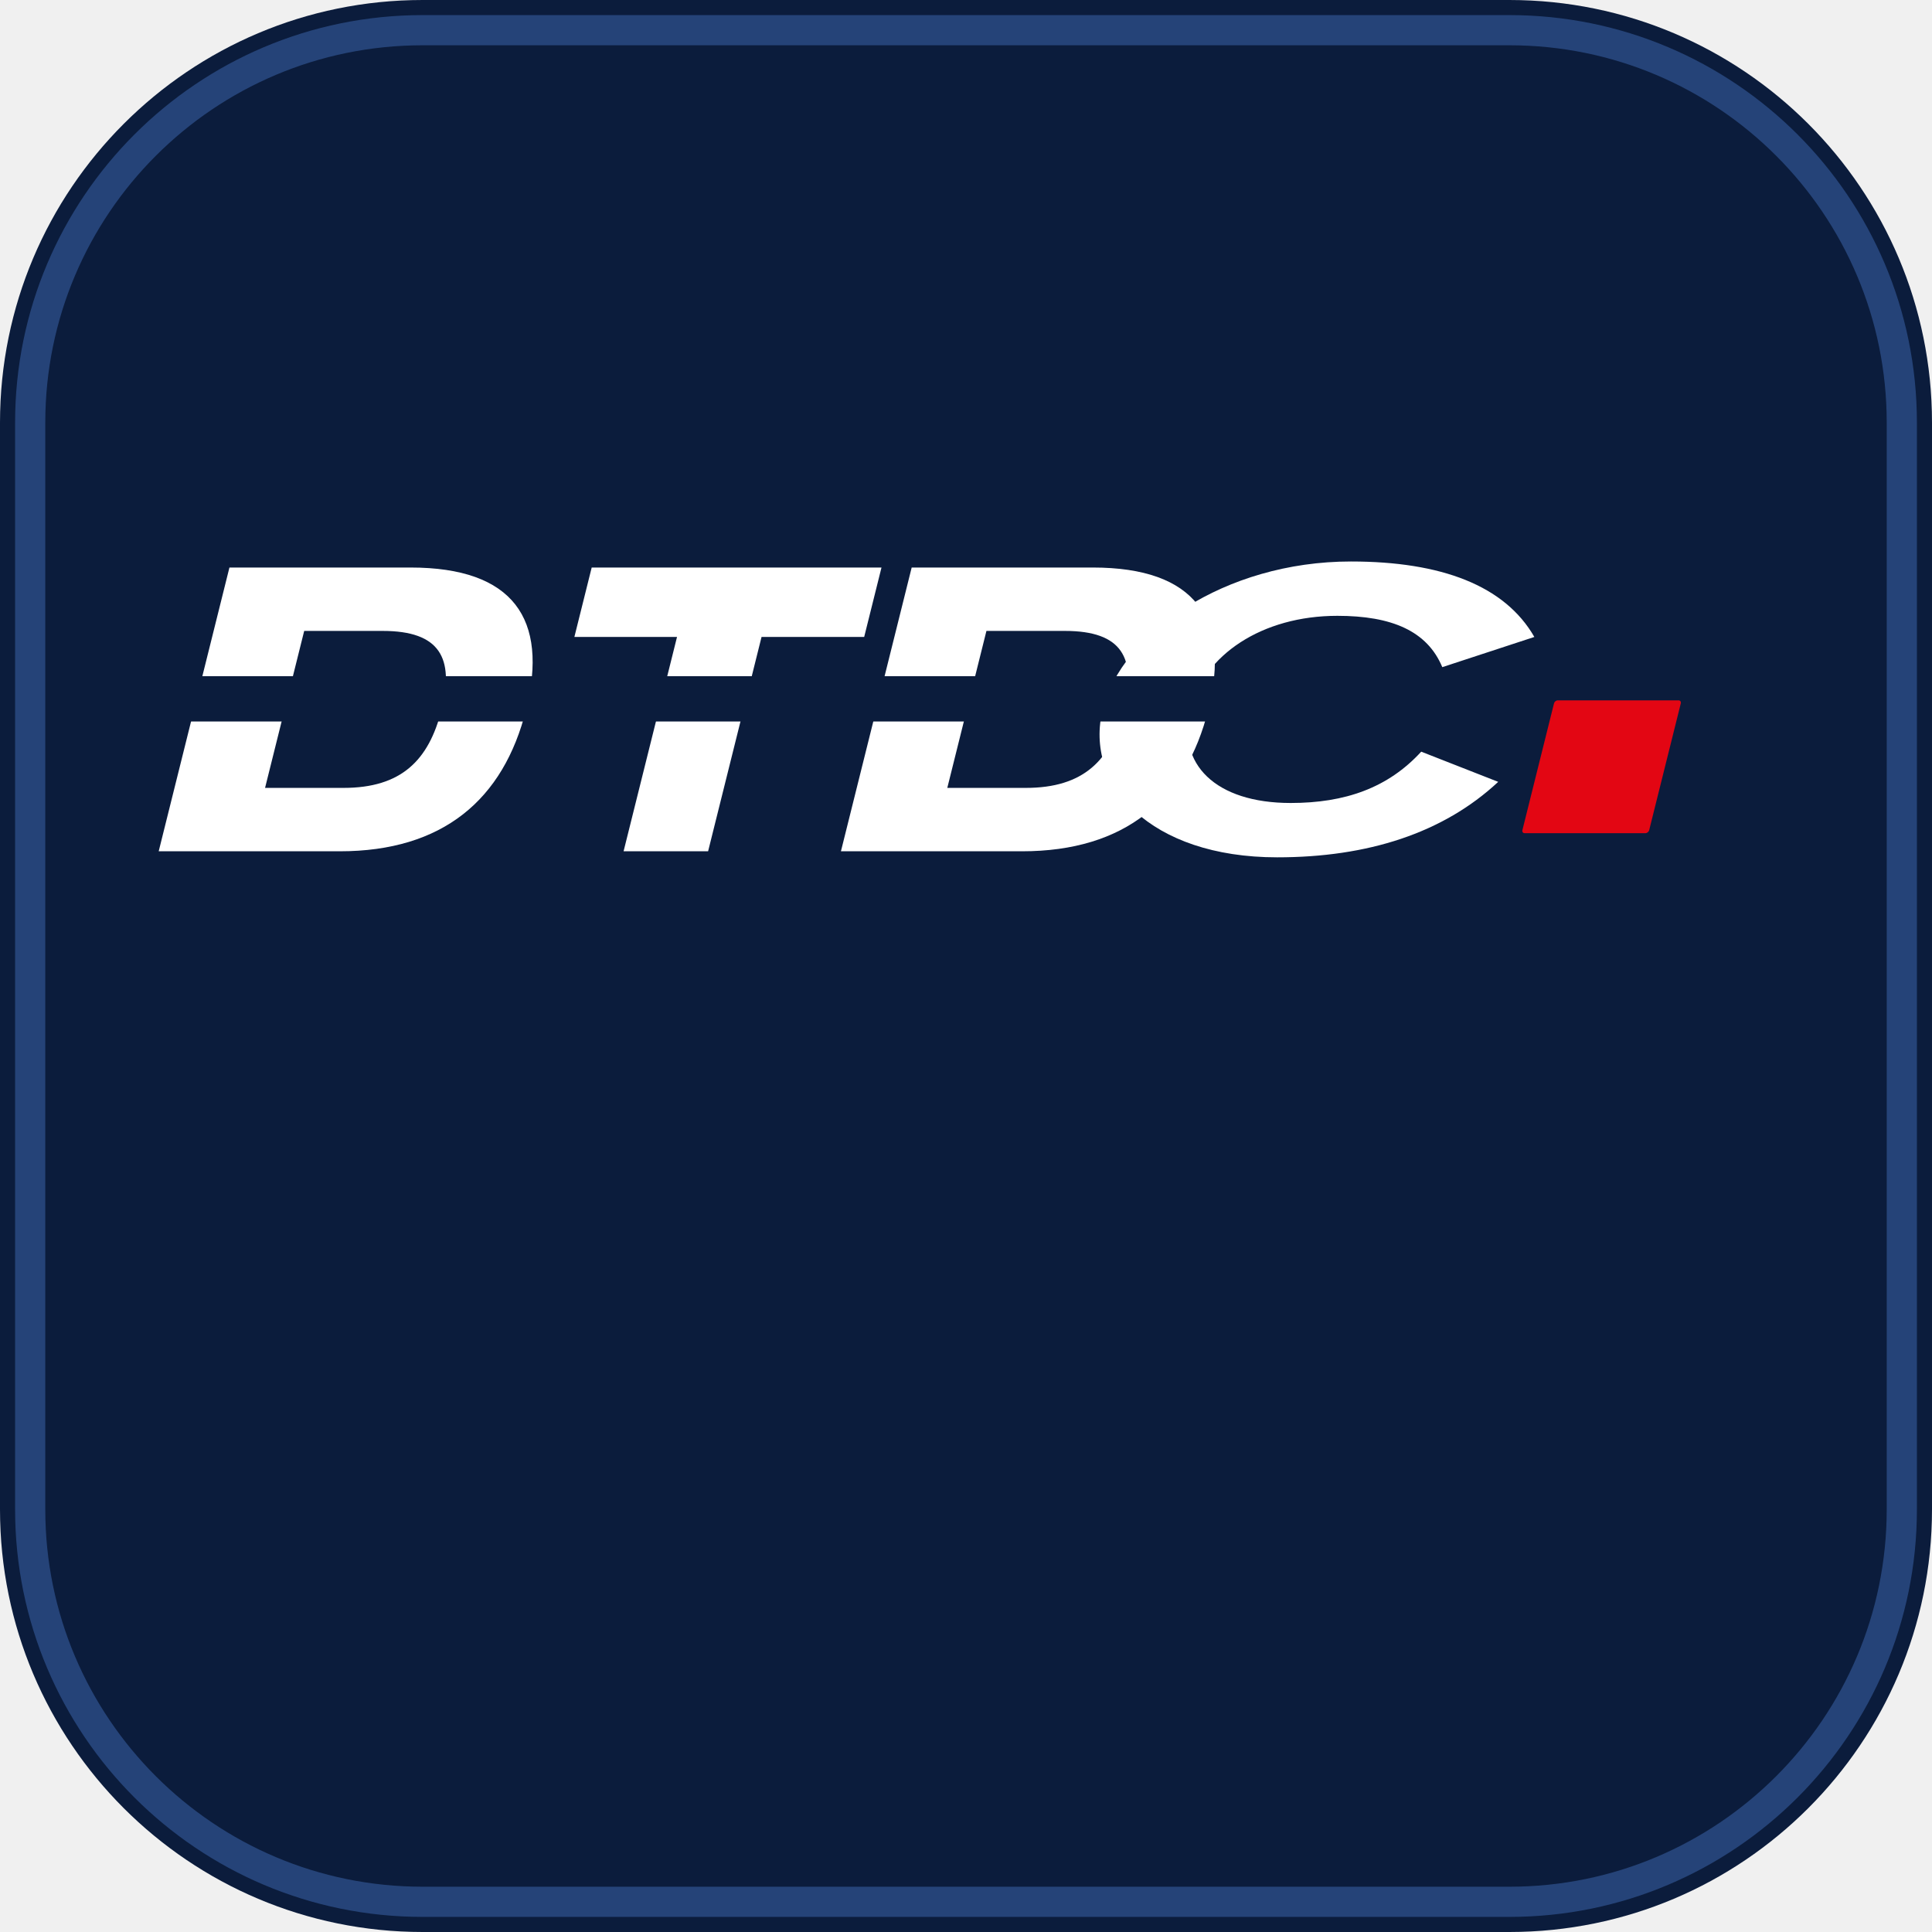
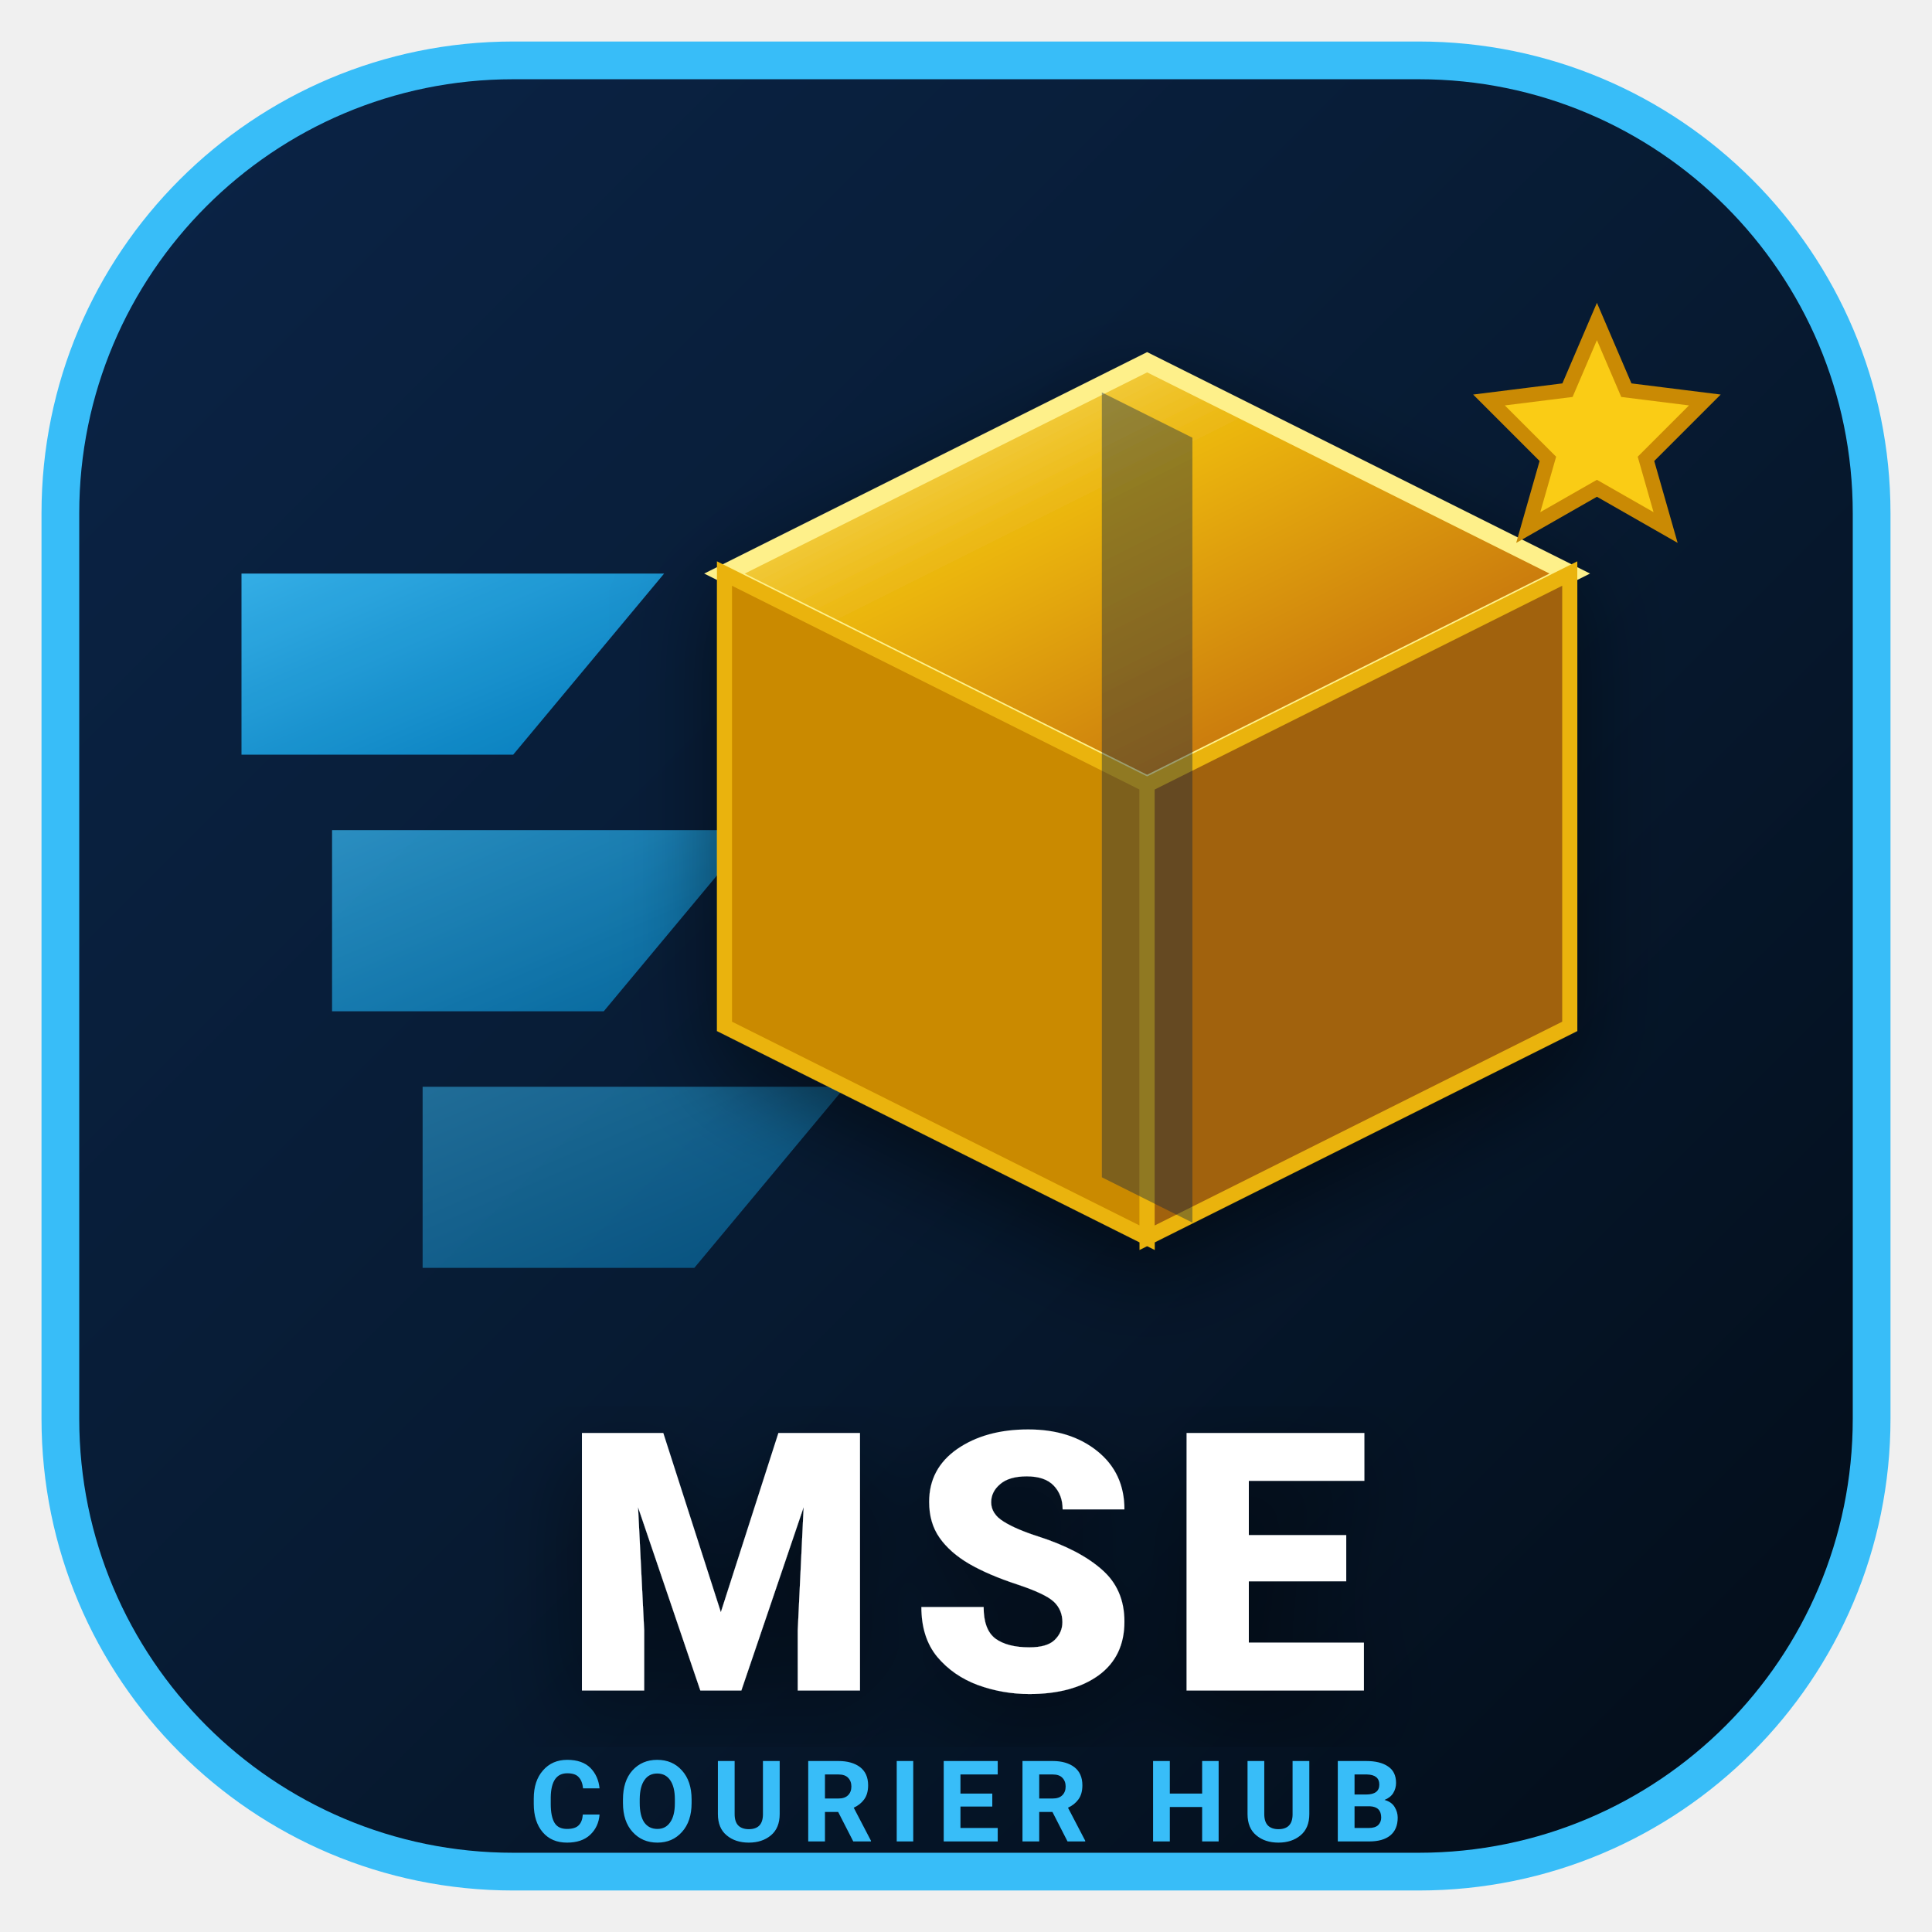
<svg xmlns="http://www.w3.org/2000/svg" viewBox="0 0 128 128" width="128" height="128">
-   <rect width="128" height="128" rx="28" fill="#0b1c3c" />
-   <rect x="2" y="2" width="124" height="124" rx="26" fill="none" stroke="#254378" stroke-width="2" />
-   <g transform="translate(10, 36) scale(0.20)">
-     <defs>
-       <mask id="icon-slice">
-         <rect x="0" y="0" width="540" height="110" fill="#ffffff" />
-         <rect x="0" y="44" width="540" height="15" fill="#000000" />
-       </mask>
-     </defs>
-     <g transform="skewX(-14)" transform-origin="270 55">
-       <g fill="#ffffff" mask="url(#icon-slice)">
-         <path d="M 28 8 L 88 8 C 122 8 138 25 138 55 C 138 85 122 102 88 102 L 28 102 Z M 58 29 L 58 81 L 84 81 C 103 81 110 72 110 55 C 110 38 103 29 84 29 Z" />
-         <path d="M 148 8 L 244 8 L 244 31 L 210 31 L 210 102 L 182 102 L 182 31 L 148 31 Z" />
-         <path d="M 254 8 L 314 8 C 348 8 364 25 364 55 C 364 85 348 102 314 102 L 254 102 Z M 284 29 L 284 81 L 310 81 C 329 81 336 72 336 55 C 336 38 329 29 310 29 Z" />
-         <path d="M 466 31 L 438 41 C 430 29 417 24 399 24 C 374 24 358 37 358 55 C 358 73 374 86 399 86 C 417 86 430 81 438 69 L 466 79 C 452 96 429 104 399 104 C 357 104 329 80 329 55 C 329 30 357 6 399 6 C 429 6 452 14 466 31 Z" />
-       </g>
-       <rect x="478" y="52" width="42" height="44" fill="#e30613" rx="1" />
-     </g>
+   <defs>
+     <linearGradient id="bgGrad" x1="0%" y1="0%" x2="100%" y2="100%">
+       <stop offset="0%" stop-color="#0b2447" />
+       <stop offset="50%" stop-color="#071b33" />
+       <stop offset="100%" stop-color="#030c17" />
+     </linearGradient>
+     <linearGradient id="goldGrad" x1="0%" y1="0%" x2="100%" y2="100%">
+       <stop offset="0%" stop-color="#fef08a" />
+       <stop offset="40%" stop-color="#eab308" />
+       <stop offset="100%" stop-color="#b45309" />
+     </linearGradient>
+     <linearGradient id="cyanGrad" x1="0%" y1="0%" x2="100%" y2="100%">
+       <stop offset="0%" stop-color="#38bdf8" />
+       <stop offset="100%" stop-color="#0284c7" />
+     </linearGradient>
+     <filter id="glow" x="-20%" y="-20%" width="140%" height="140%">
+       <feDropShadow dx="0" dy="2" stdDeviation="3" flood-color="#000000" flood-opacity="0.5" />
+     </filter>
+   </defs>
+   <rect x="4" y="4" width="120" height="120" rx="30" fill="url(#bgGrad)" stroke="#38bdf8" stroke-width="2.5" />
+   <path d="M 16 38 L 44 38 L 34 50 L 16 50 Z" fill="url(#cyanGrad)" opacity="0.9" />
+   <path d="M 22 55 L 50 55 L 40 67 L 22 67 Z" fill="url(#cyanGrad)" opacity="0.7" />
+   <path d="M 28 72 L 56 72 L 46 84 L 28 84 Z" fill="url(#cyanGrad)" opacity="0.5" />
+   <g filter="url(#glow)">
+     <polygon points="76,24 104,38 76,52 48,38" fill="url(#goldGrad)" stroke="#fef08a" stroke-width="1.2" />
+     <polygon points="48,38 76,52 76,82 48,68" fill="#ca8a04" stroke="#eab308" stroke-width="1" />
+     <polygon points="76,52 104,38 104,68 76,82" fill="#a16207" stroke="#eab308" stroke-width="1" />
+     <polygon points="73,26 79,29 79,81 73,78" fill="#0b2447" opacity="0.4" />
+     <polygon points="58,33 64,36 94,51 88,48" fill="#0b2447" opacity="0.3" />
  </g>
+   <g transform="translate(98, 20) scale(0.65)">
+     <polygon points="12,2 15,9 23,10 17,16 19,23 12,19 5,23 7,16 1,10 9,9" fill="#facc15" stroke="#ca8a04" stroke-width="1.5" />
+   </g>
+   <text x="64" y="112" font-family="-apple-system, BlinkMacSystemFont, 'Segoe UI', Roboto, 'Arial Black', sans-serif" font-size="24" font-weight="900" fill="#ffffff" letter-spacing="2" text-anchor="middle" filter="url(#glow)">
+     MSE
+   </text>
+   <text x="64" y="122" font-family="-apple-system, BlinkMacSystemFont, 'Segoe UI', Roboto, sans-serif" font-size="7.5" font-weight="700" fill="#38bdf8" letter-spacing="1" text-anchor="middle">
+     COURIER HUB
+   </text>
</svg>
